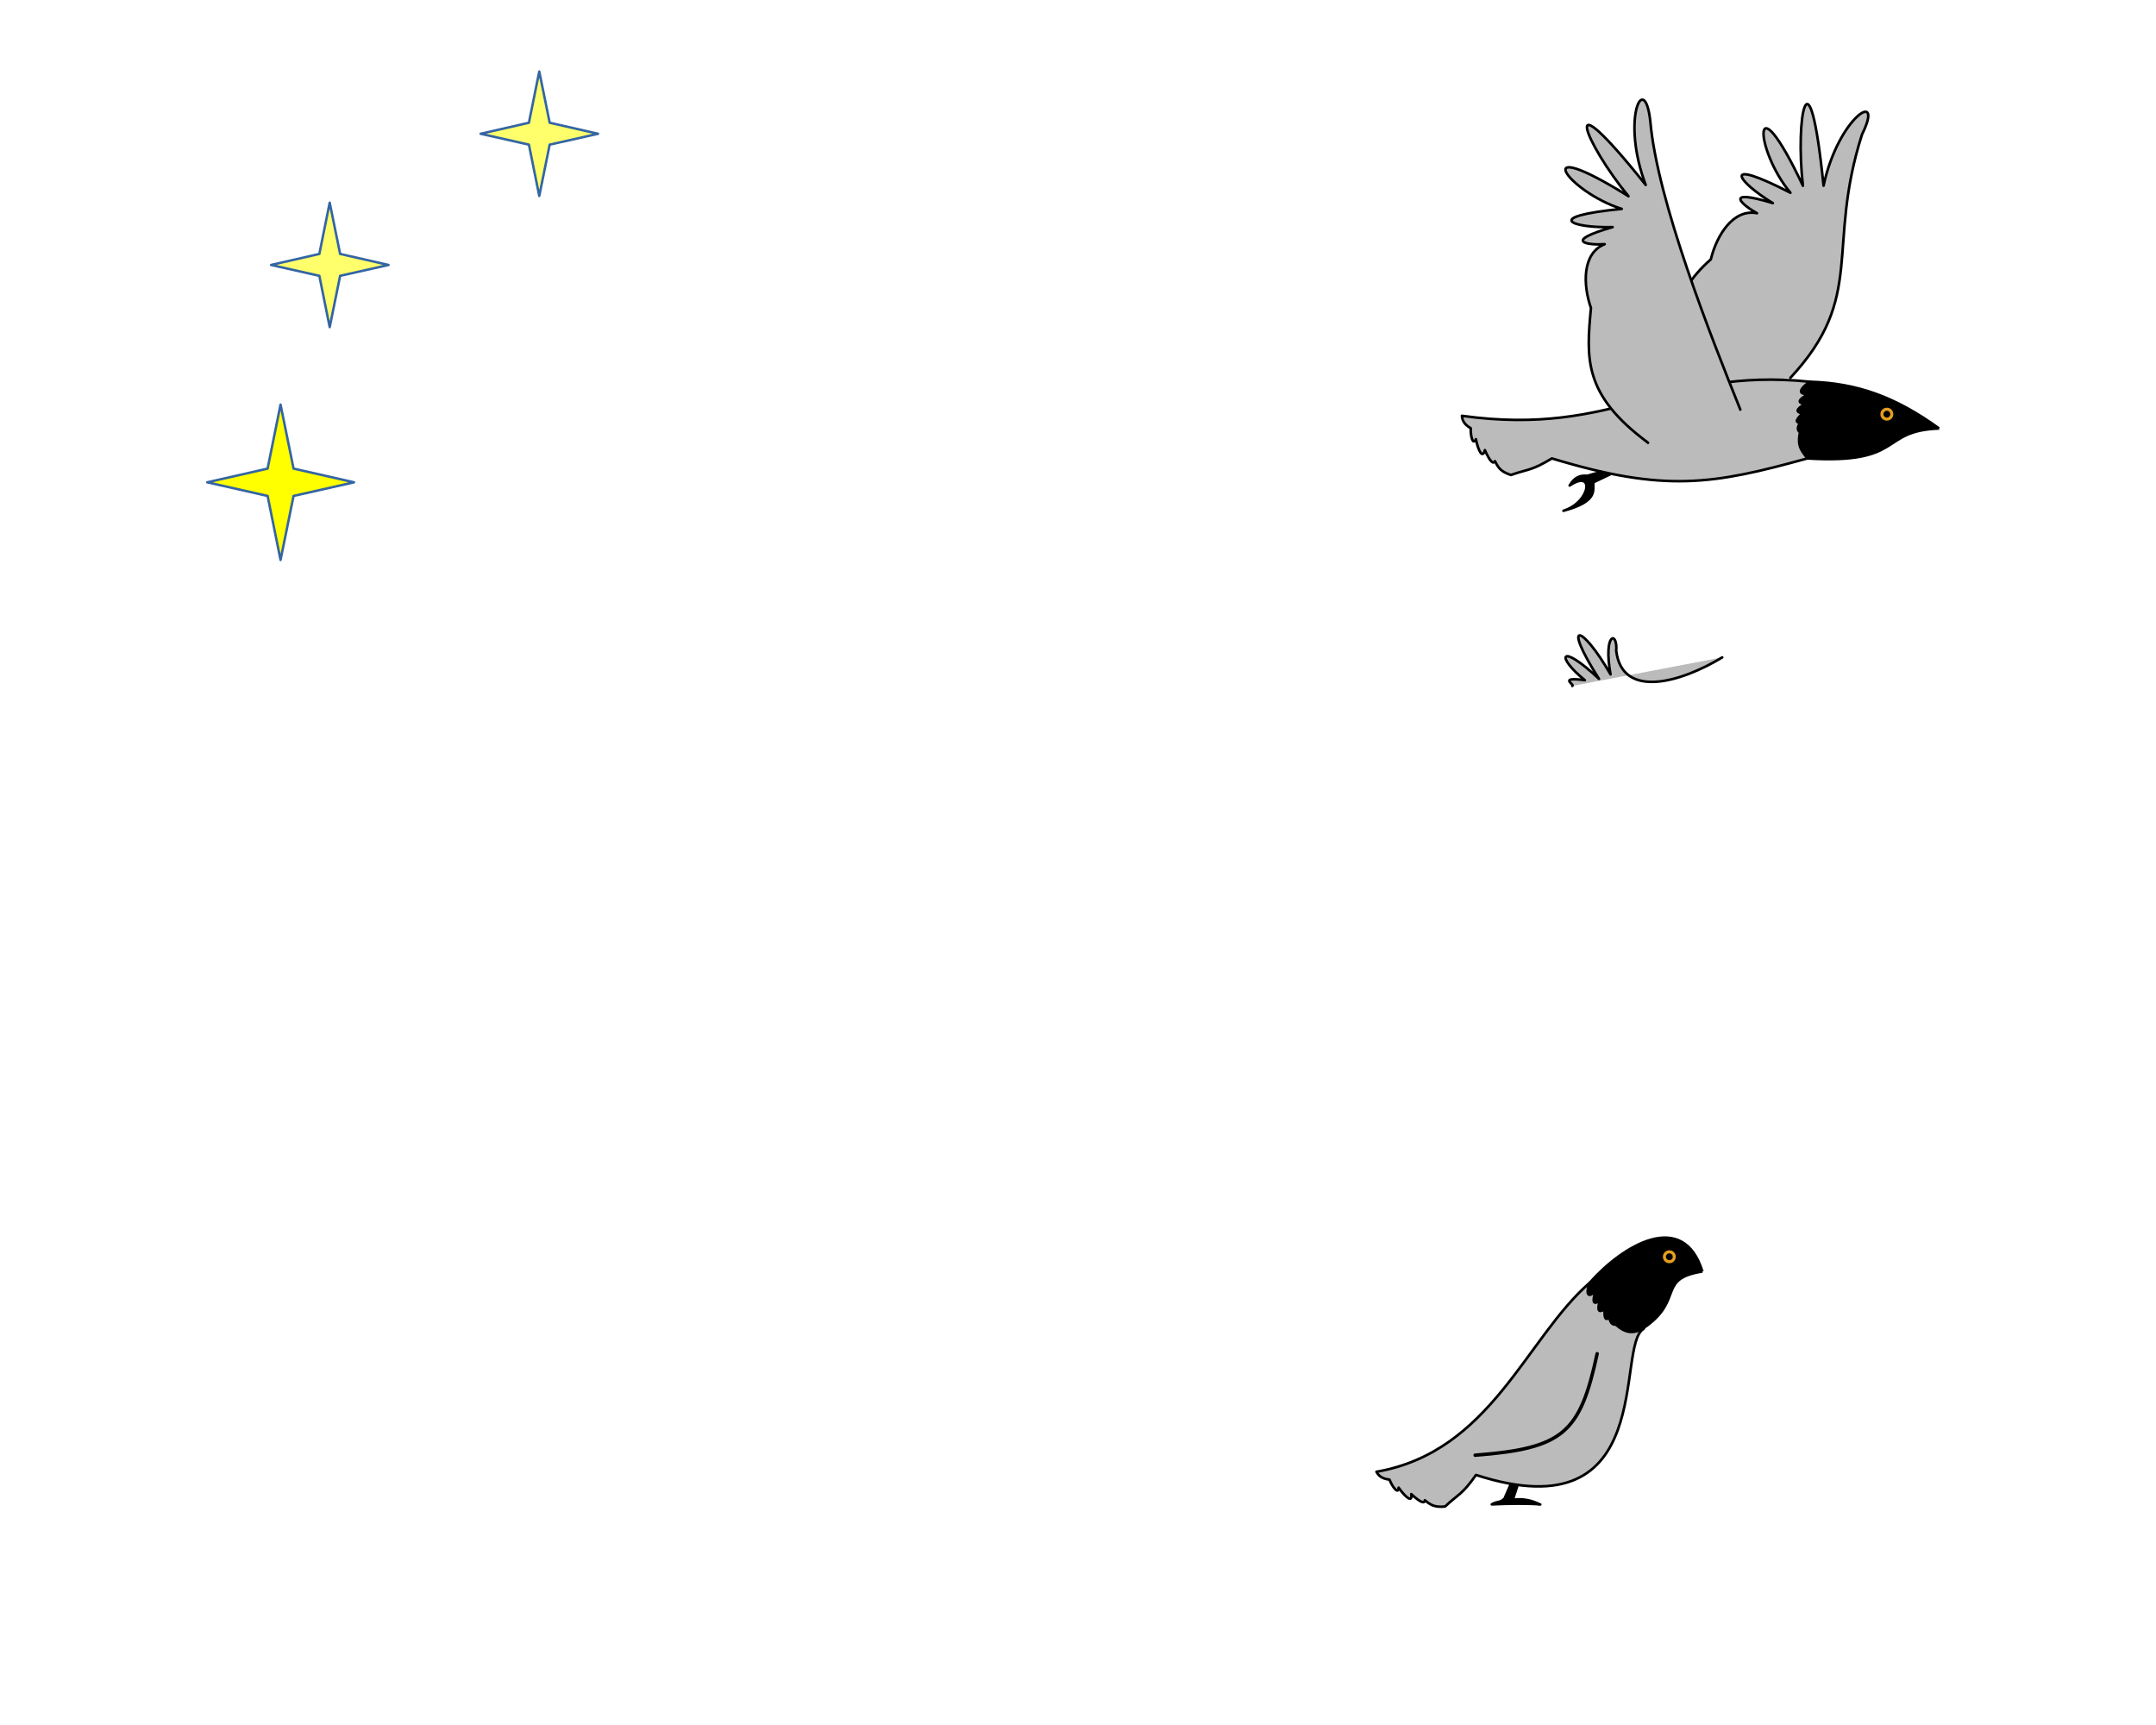
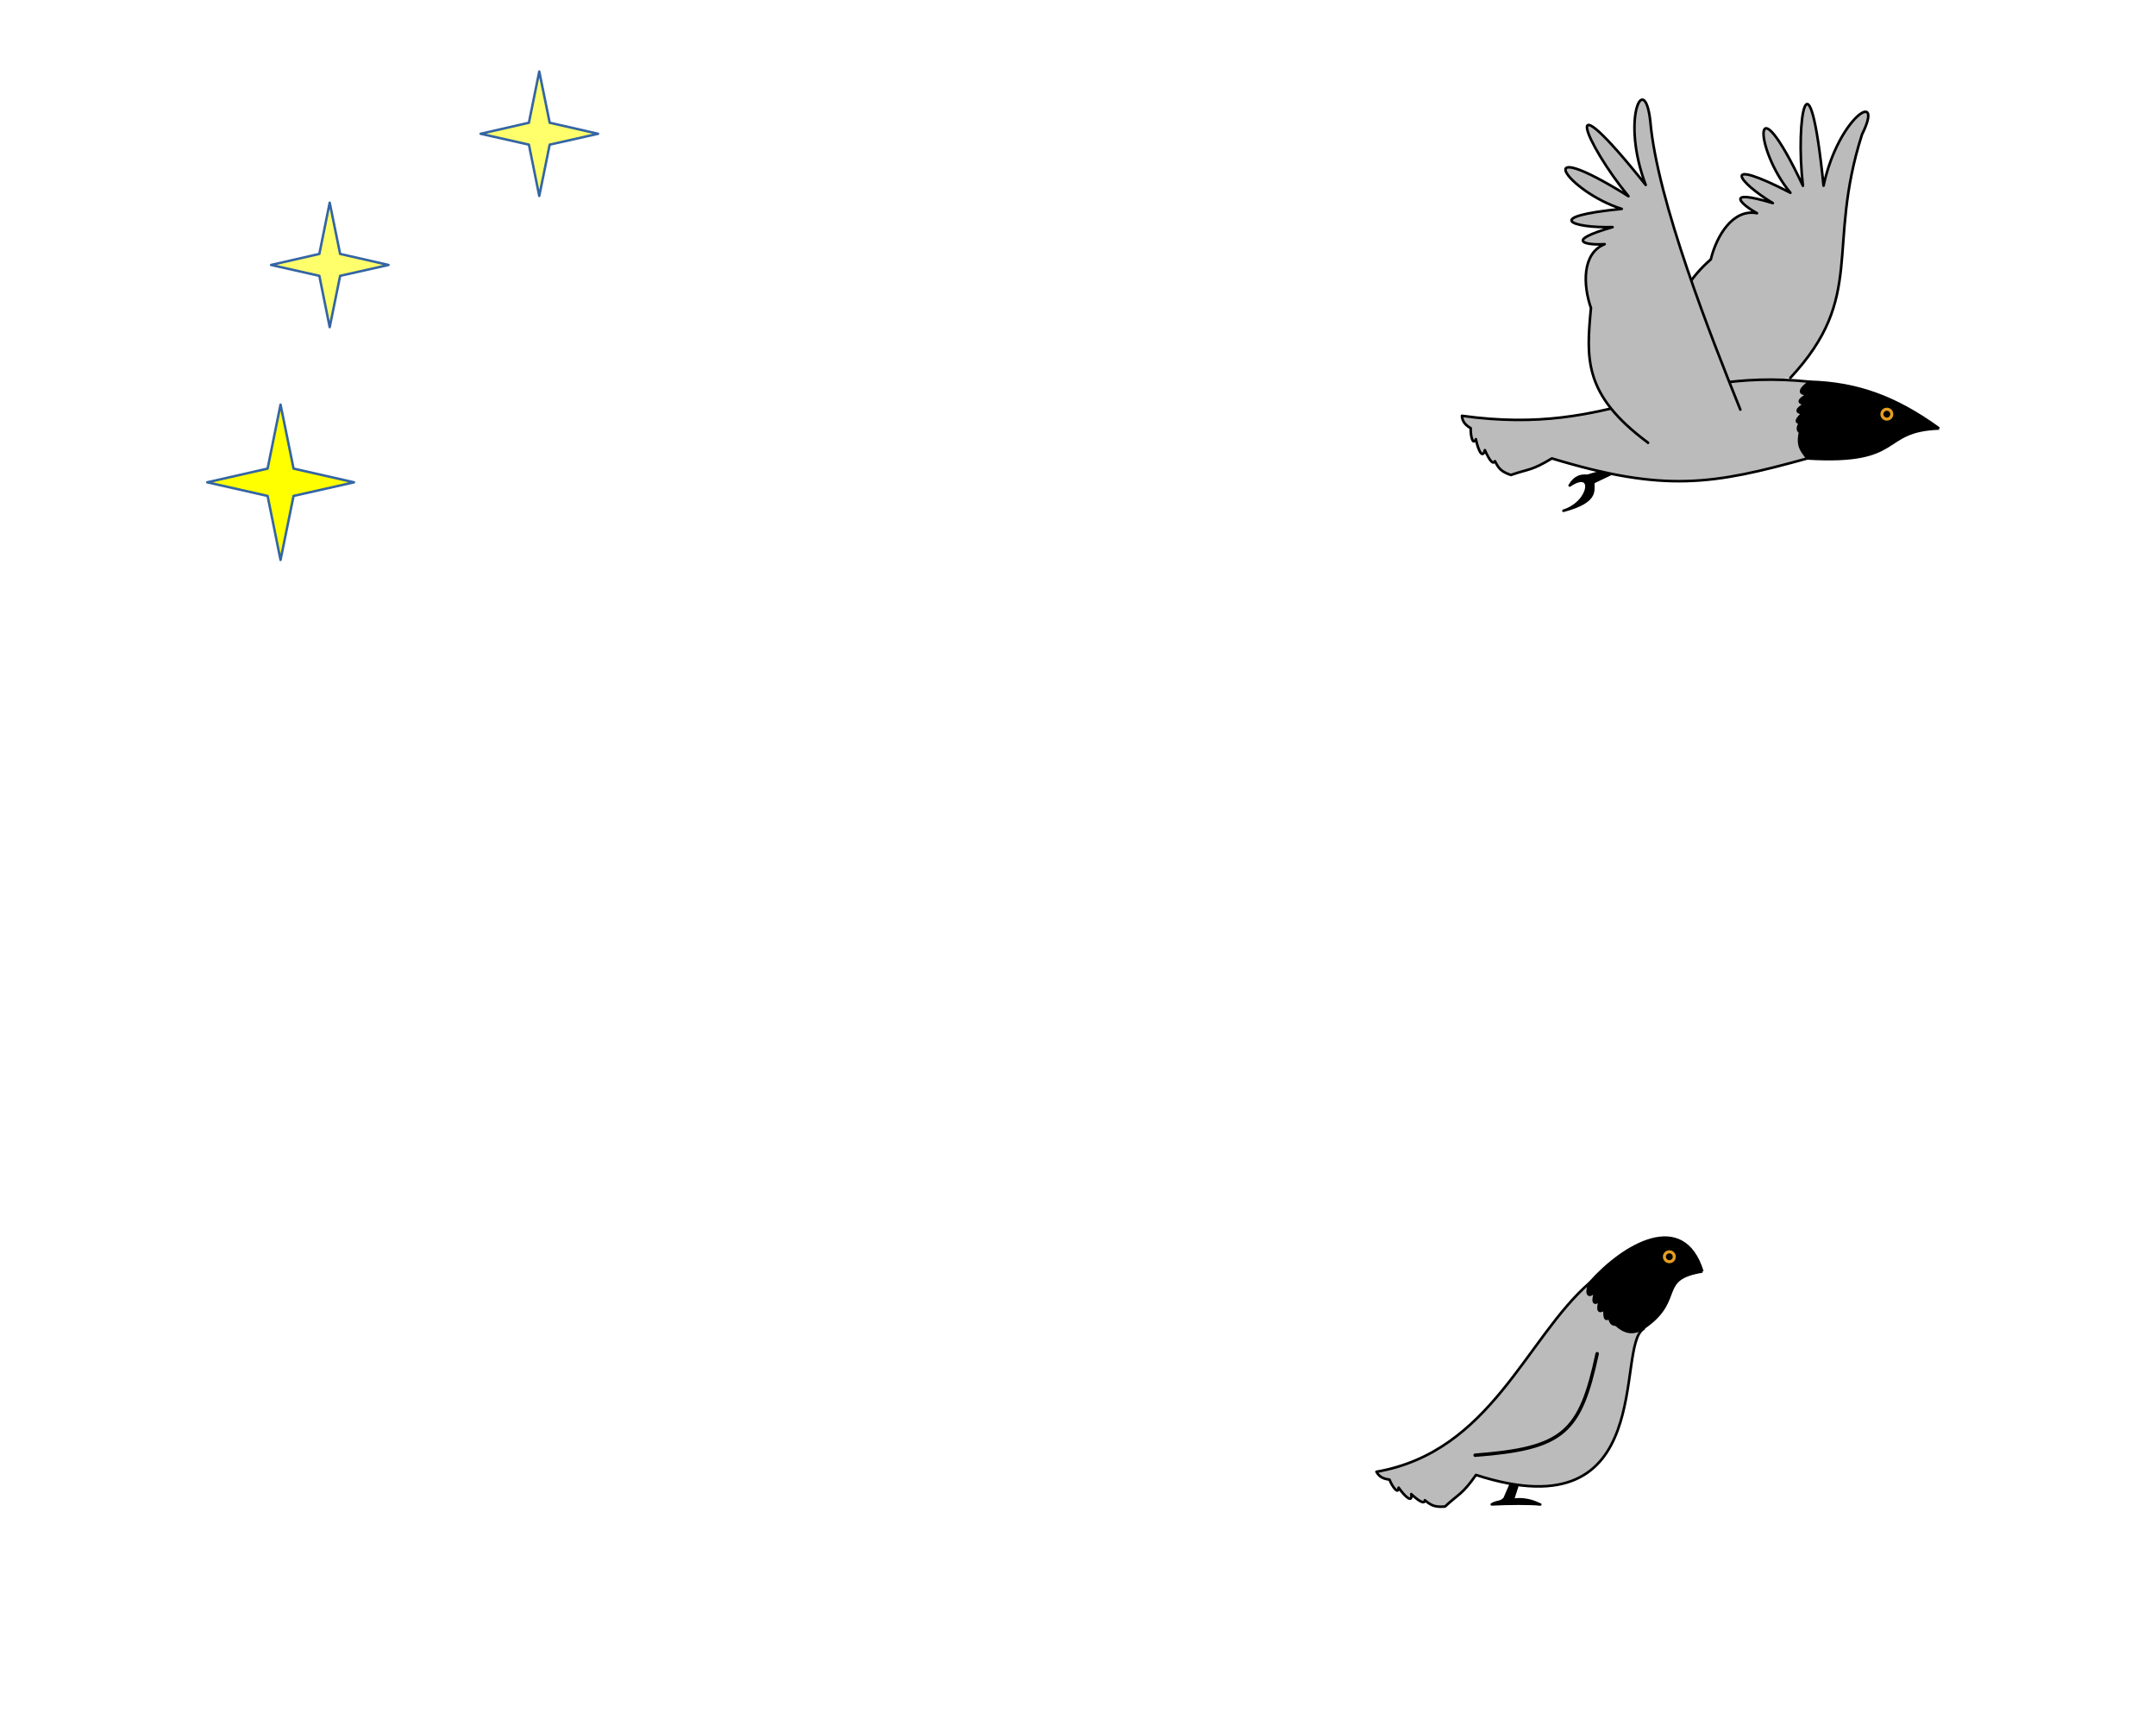
<svg xmlns="http://www.w3.org/2000/svg" version="1.2" width="250mm" height="200mm" viewBox="0 0 25000 20000" preserveAspectRatio="xMidYMid" fill-rule="evenodd" stroke-width="28.222" stroke-linejoin="round" xml:space="preserve">
  <style>
    path.line {
	fill:none;
	stroke:rgb(0,0,0);
	stroke-width:75;
	stroke-linejoin:round;
	stroke-linecap:round;
    }
    path.narrow_line {
	fill:none;
	stroke:rgb(0,0,0);
	stroke-width:40;
	stroke-linejoin:round;
	stroke-linecap:round;
    }
    path.line-butt {
	fill:none;
	stroke:rgb(0,0,0);
	stroke-width:75;
	stroke-linejoin:round;
	stroke-linecap:butt;
    }
    path.line_white_fill {
	fill:rgb(255,255,255);
	stroke:rgb(0,0,0);
	stroke-width:75;
	stroke-linejoin:round;
    }
    .black_fill {
	fill:rgb(0,0,0);
	stroke:rgb(0,0,0);
	stroke-width:30;
	stroke-linejoin:round;
    }
    .orange_fill {
	fill:rgb(229,158,31);
	stroke:none;
    }
    path.eyeline {
	fill:none;
	stroke:rgb(0,0,0);
	stroke-width:50;
	stroke-linejoin:round;
    }
    path.fill {
	fill:rgb(246,6,213);
	stroke:rgb(0,0,0);
	stroke-width:75;
	stroke-linejoin:round;
    }
    .dl {
	fill:none;
	stroke:red;
	stroke-width:20;
	stroke-linejoin:round;
    }
    path.germ {
	fill:rgb(153,221,255);
	stroke:rgb(0,0,0);
	stroke-width:25;
	stroke-linejoin:round;
    }
    path.grass {
    fill:rgb(18,118,34);
    stroke:rgb(0,0,0);
    stroke-width:20;
    stroke-linejoin:miter;
    }
    path.clear {
	fill:rgb(255,255,255);
    stroke:none;
    }
    path.flower {
    fill:rgb(255,215,215);
    stroke:rgb(0,0,0);
    stroke-width:20;
    stroke-linejoin:round;
    }
    path.eye2 {
        fill:rgb(142,248,245);
        stroke:none;
    }
    .eyeball {
        fill:rgb(0,0,0);
        stroke:rgb(0,0,0);
        stroke-width:20;
        stroke-linejoin:miter;
    }
    .glare {
        fill:rgb(255,255,255);
        stroke:rgb(0,0,0);
        stroke-width:20;
        stroke-linejoin:miter;
    }
    path.butterfly {
        fill:rgb(0,235,255);
        stroke:rgb(0,0,0);
        stroke-width:15;
        stroke-linejoin:miter;
    }
    path.bline {
        fill:none;
        stroke:rgb(255,255,255);
        stroke-width:25;
        stroke-linejoin:round
    }
    .bcircle {
        fill:rgb(185,150,255);
        stroke:none;
    }
    path.bbody {
        fill:rgb(65,15,0);
        stroke:rgb(0,0,0);
        stroke-width:15;
        stroke-linejoin:miter;
    }
    path.trunk {
        fill:rgb(117,51,19);
        stroke:rgb(0,0,0);
        stroke-width:20;
        stroke-linejoin:miter;
    }
    path.bird {
	fill:rgb(187,187,187);
	stroke:rgb(0,0,0);
	stroke-width:30;
	stroke-linejoin:round;
	stroke-linecap:round;
    }
  </style>
  <g id="stars">
    <g id="star1">
      <path id="star1off" style="display:none" fill="rgb(255,255,107)" stroke="rgb(52,101,164)" d="M 2573,5592 L 3133,5464 3253,4870 3374,5464 3935,5592 3374,5718 3253,6313 3133,5718 2573,5592 Z" />
      <path id="star1on" fill="rgb(255,255,0)" stroke="rgb(52,101,164)" d="M 2403,5592 L 3103,5433 3253,4691 3404,5433 4105,5592 3404,5750 3253,6492 3103,5750 2403,5592 Z" />
    </g>
    <g id="star2">
      <path id="star2off" fill="rgb(255,255,107)" stroke="rgb(52,101,164)" d="M 3143,3072 L 3703,2944 3823,2350 3944,2944 4505,3072 3944,3198 3823,3793 3703,3198 3143,3072 Z" />
      <path id="star2on" style="display:none" fill="rgb(255,255,0)" stroke="rgb(52,101,164)" d="M 2973,3072 L 3673,2913 3823,2171 3974,2913 4675,3072 3974,3230 3823,3972 3673,3230 2973,3072 Z" />
    </g>
    <g id="star3">
      <path id="star3off" fill="rgb(255,255,107)" stroke="rgb(52,101,164)" d="M 5573,1551 L 6133,1423 6253,829 6374,1423 6935,1551 6374,1677 6253,2272 6133,1677 5573,1551 Z" />
      <path id="star3on" style="display:none" fill="rgb(255,255,0)" stroke="rgb(52,101,164)" d="M 5403,1551 L 6103,1392 6253,650 6404,1392 7105,1551 6404,1709 6253,2451 6103,1709 5403,1551 Z" />
    </g>
  </g>
  <g id="bird">
    <path id="bird_far_wing_up" class="bird" d="M 20760,4381 C 21642,3434 21169,2882 21591,1559 21858,1022 21317,1350 21145,2153 20976,486 20815,1372 20906,2154 20309,887 20336,1725 20761,2235 19934,1809 20150,2108 20557,2355 19965,2176 20209,2383 20373,2472 20093,2417 19903,2737 19838,3007 19358,3429 19334,3868 19534,4506" />
    <path id="bird_far_wing_up_t" class="bird" style="display:none" d="M 20760,4381 C 21642,3434 21169,2882 21591,1559 21858,1022 21317,1350 21145,2153 20976,486 20815,1372 20906,2154 20309,887 20336,1725 20761,2235 19934,1809 20150,2108 20557,2355 19965,2176 20209,2383 20373,2472 20093,2417 19903,2737 19838,3007 19358,3429 19334,3868 19534,4506" />
    <path id="bird_far_wing_down" class="bird" style="display:none" d="M 20656,5186 C 21538,6133 21065,6685 21487,8008 21754,8545 21213,8217 21041,7414 20872,9081 20711,8195 20802,7413 20205,8680 20232,7842 20657,7332 19830,7758 20046,7459 20453,7212 19861,7391 20105,7184 20269,7095 19989,7150 19799,6830 19734,6560 19254,6138 19230,5699 19430,5061" />
    <path id="bird_body" class="bird" d="M 20986,4426 C 19306,4252 18752,5071 16952,4821 16956,4894 17001,4933 17054,4965 17050,5042 17076,5174 17114,5092 17142,5233 17193,5322 17218,5219 17277,5352 17315,5386 17335,5347 17376,5429 17406,5469 17520,5507 17729,5434 17756,5460 17995,5315 19304,5712 19859,5619 20957,5315" />
    <path id="bird_head" class="black_fill" d="M 22485,4968 C 21785,4993 22092,5385 20957,5315 20891,5223 20838,5176 20872,5015 20848,4988 20831,4969 20875,4899 20806,4903 20838,4849 20904,4793 20819,4780 20825,4744 20932,4683 20817,4670 20877,4618 20984,4562 20854,4583 20848,4521 20986,4426 21535,4442 21979,4602 22485,4968" />
    <circle id="bird_eye" class="orange_fill" cx="21879" cy="4802" r="75" />
    <circle id="bird_eyeball" class="black_fill" cx="21879" cy="4802" r="25" />
    <path id="bird_feet" class="black_fill" d="M 18577,5467 L 18405,5517 C 18332,5510 18263,5525 18201,5629 18495,5431 18445,5824 18129,5922 18555,5808 18459,5669 18478,5591 L 18681,5494" />
    <path id="bird_near_wing_upext" class="bird" d="M 19109,5132 C 19109,5132 19109,5132 19109,5132 19109,5132 19109,5132 19109,5132 19109,5132 19109,5132 19109,5132" />
    <path id="bird_near_wing_up" class="bird" d="M 20180,4749 C 19850,3930 19215,2329 19136,1403 19069,808 18792,1377 19083,2144 18037,835 18382,1667 18883,2275 17694,1534 18171,2223 18805,2422 17879,2512 18223,2646 18699,2633 18104,2804 18421,2845 18607,2831 18342,2937 18356,3308 18448,3571 18394,4154 18356,4576 19109,5132" />
    <path id="bird_near_wing_up_t" class="bird" style="display:none" d="M 20180,4749 C 19850,3930 19215,2329 19136,1403 19069,808 18792,1377 19083,2144 18037,835 18382,1667 18883,2275 17694,1534 18171,2223 18805,2422 17879,2512 18223,2646 18699,2633 18104,2804 18421,2845 18607,2831 18342,2937 18356,3308 18448,3571 18394,4154 18356,4576 19109,5132" />
    <path id="bird_near_wing_down" class="bird" style="display:none" d="M 20206,4886 C 19876,5863 19241,7464 19162,8390 19095,8985 18818,8416 19109,7649 18063,8958 18408,8126 18909,7518 17720,8259 18197,7570 18831,7371 17905,7281 18249,7147 18725,7160 18130,6989 18447,6948 18633,6962 18368,6856 18382,6485 18474,6279 18420,5639 18382,5217 19135,4661" />
  </g>
  <g id="bird_steps" style="display:none">
    <path id="bird_near_wing_up_t001" d="M 20180,4749 C 20048,5415 18720,3319 18641,2393 18574,1798 18297,2367 18588,3134 17542,1825 17887,2657 18388,3265 17199,2524 17676,3213 18310,3412 17384,3502 17728,3636 18204,3623 17609,3794 17926,3835 18112,3821 17847,3927 17861,4298 18151,4462 18394,4649 18356,5071 19109,5132" />
    <path id="bird_near_wing_upext_t001" d="M 19109,5132 C 19109,5132 19109,5132 19109,5132 19109,5132 20088,4922 20088,4922 20088,4922 20088,4922 20088,4922" />
    <path id="bird_near_wing_up_t002" d="M 19970,5230 C 19548,5768 18715,5820 18636,4396 18569,3801 18292,4370 18583,5137 17537,3828 17882,4660 18383,5268 17194,4527 17671,5216 18305,5415 17379,5505 17723,5639 17908,5608 17908,5608 17908,5608 17908,5608 17908,5608 17908,5608 17908,5608 17908,5608 17908,5608 17908,5608" />
    <path id="bird_near_wing_upext_t002" d="M 19220,4940 C 18766,5052 18561,5284 17876,5616 18275,5609 18354,5499 18577,5551 18947,5605 19927,5852 20180,4750" />
    <path id="bird_near_wing_up_t003" d="M 19970,5929 C 19548,6467 18715,6519 18636,5095 18569,4500 18292,5069 18583,5836 17537,4527 17882,5359 18383,5967 17194,5226 17671,5915 18305,6114 17379,6204 17723,6338 17908,6307 17908,6307 17908,6307 17908,6307 17908,6307 17908,6307 17908,6307 17908,6307 17908,6307 17908,6307" />
    <path id="bird_near_wing_upext_t003" d="M 19220,4940 C 18767,5052 18562,5284 17924,6313 18560,6320 18524,6124 19295,6282 19742,6283 20315,5875 20180,4750" />
+     <path id="bird_near_wing_up_t004" class="bird" d="M 19970,7622 C 19496,7910 19060,8099 18783,7544 18680,7318 18518,7333 18708,7806 18343,7238 18074,7177 18499,7871 18036,7503 17972,7641 18239,7915 18071,7869 17869,7973 17932,7998 17932,7998 17932,7998 17932,7998 17932,7998 17932,7998 17932,7998 17932,7998 17932,7998 17932,7998" />
  </g>
-   <path id="bird_near_wing_up_t004" class="bird" d="M 19970,7622 C 19496,7910 18812,8112 18741,7547 18759,7309 18588,7336 18675,7819 18343,7238 18100,7177 18541,7871 18085,7441 18034,7608 18377,7886 18059,7845 18265,7938 18232,7953 18232,7953 18232,7953 18232,7953 18232,7953 18232,7953 18232,7953 18232,7953 18232,7953 18232,7953" />
  <g id="bird_on_ground">
    <path id="bg_body" class="bird" d="M 18433,14873 C 17696,15512 17289,16833 15961,17064 15994,17129 16051,17147 16112,17155 16139,17228 16216,17338 16218,17248 16300,17366 16382,17427 16364,17323 16471,17421 16520,17437 16522,17394 16593,17453 16636,17477 16756,17467 16918,17316 16954,17330 17115,17101 19242,17788 18722,15593 19060,15406" />
    <path id="bg_wing_line" class="narrow_line" d="M 18520,15695 C 18322,16615 18130,16793 17105,16872" />
    <path id="bg_head" class="black_fill" d="M 19740,14742 C 19219,14824 19519,15062 19092,15373 18947,15483 18844,15453 18738,15359 18703,15356 18677,15354 18660,15273 18613,15324 18599,15263 18608,15177 18538,15226 18517,15196 18552,15077 18461,15147 18468,15069 18506,14954 18427,15059 18379,15018 18433,14873 18822,14435 19517,14019 19740,14742" />
    <circle id="bg_eye" class="orange_fill" cx="19357" cy="14571" r="75" />
    <circle id="bg_eyeball" class="black_fill" cx="19357" cy="14571" r="25" />
    <path id="bg_feet" class="black_fill" d="M 17520,17204 L 17446,17375 C 17391,17428 17370,17401 17298,17442 17477,17432 17755,17430 17860,17443 17834,17439 17729,17363 17542,17389 L 17600,17209" />
  </g>
</svg>
